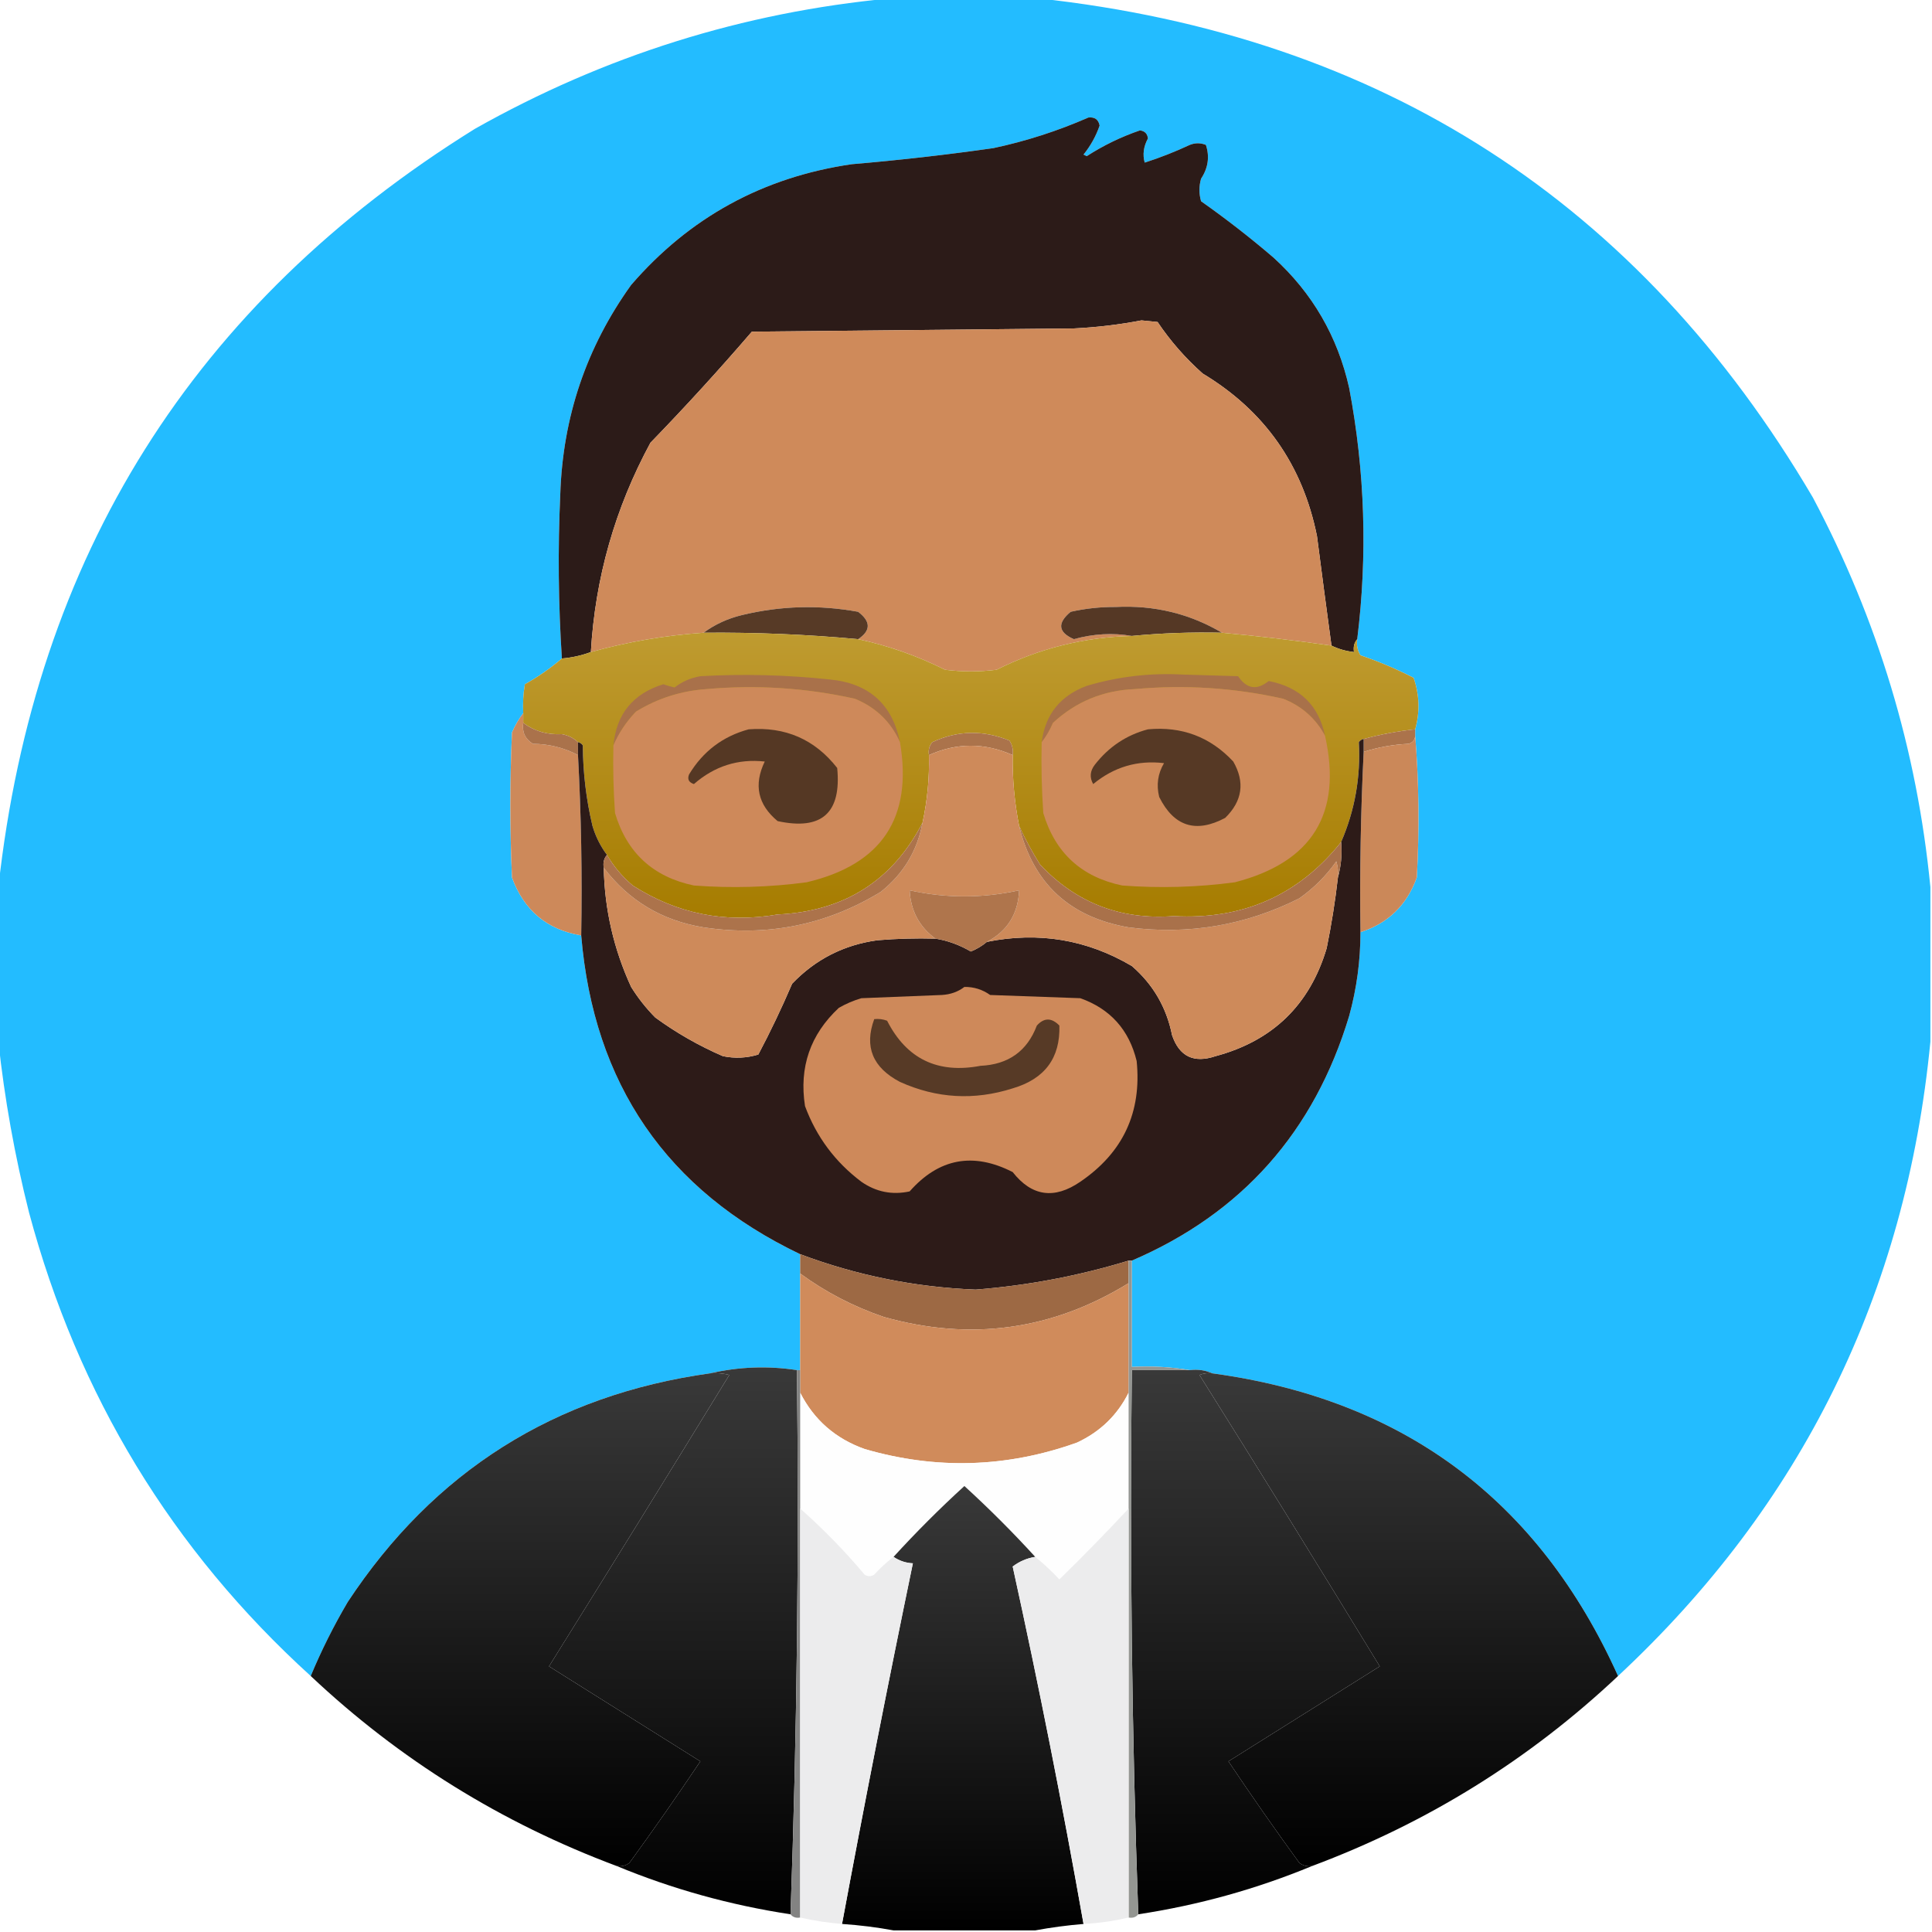
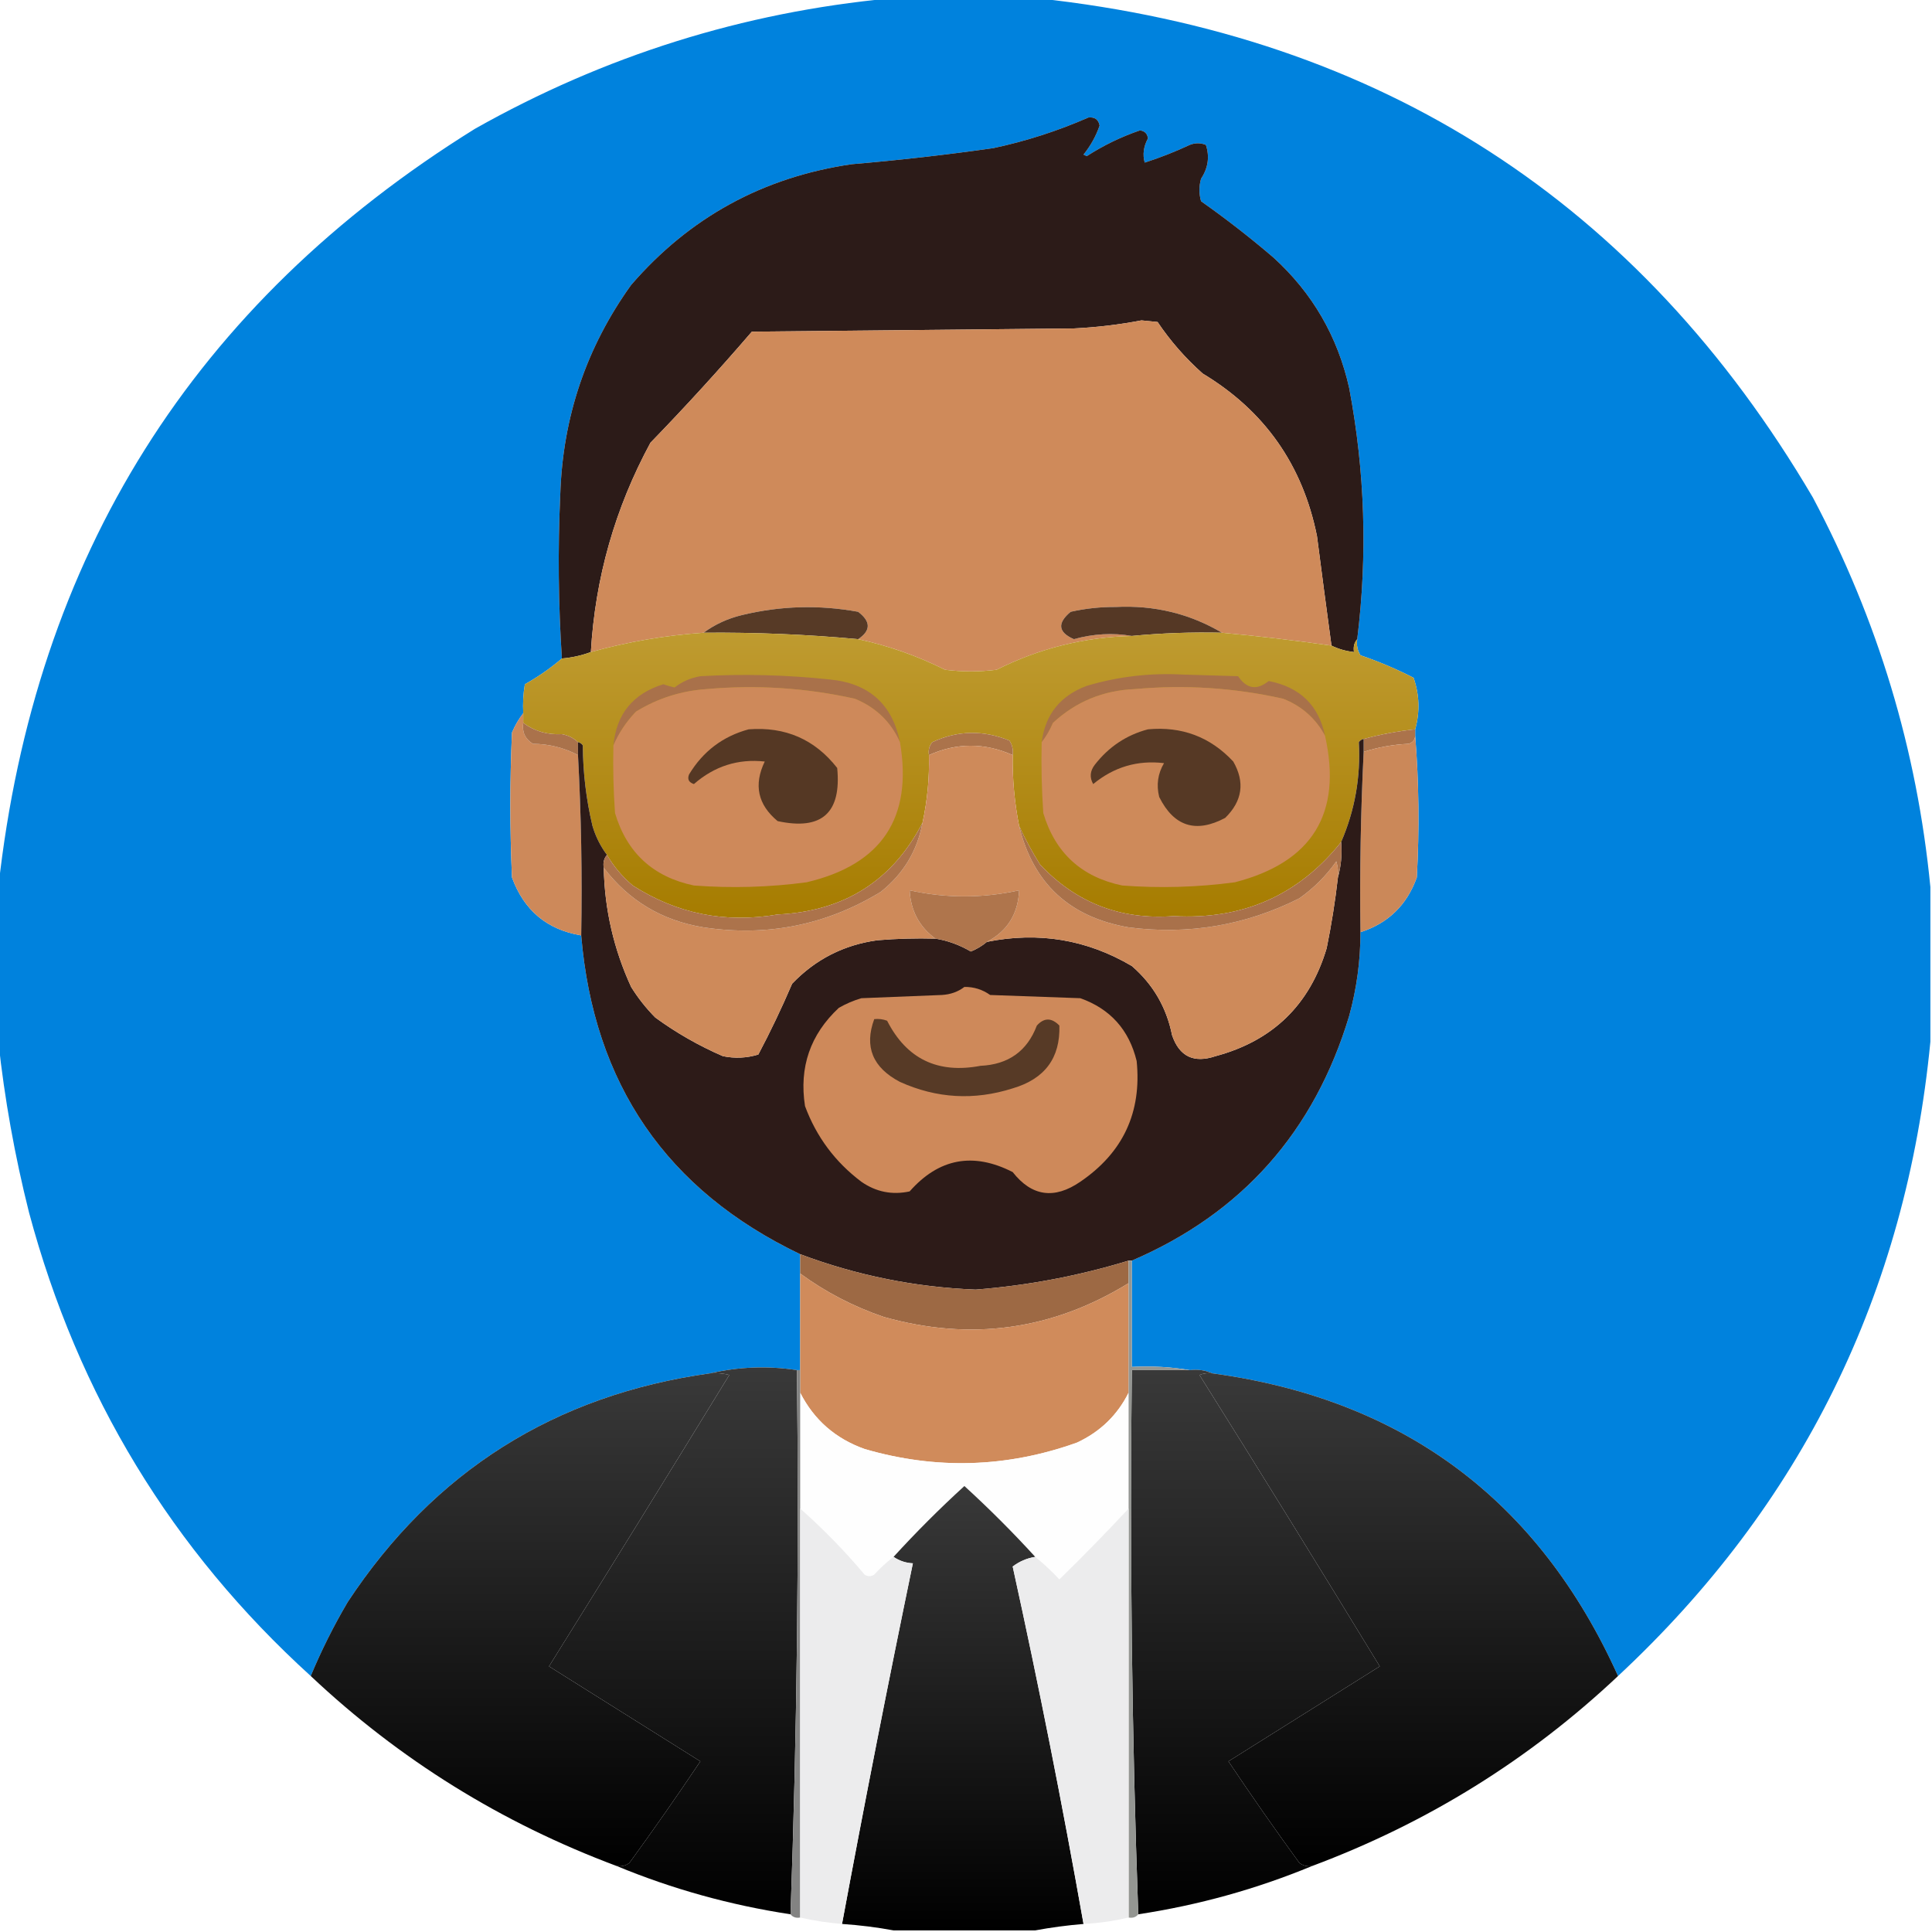
<svg xmlns="http://www.w3.org/2000/svg" version="1.1" width="600px" height="600px" style="shape-rendering:geometricPrecision; text-rendering:geometricPrecision; image-rendering:optimizeQuality; fill-rule:evenodd; clip-rule:evenodd">
  <defs>
    <linearGradient gradientUnits="userSpaceOnUse" x1="161.5" y1="426.44" x2="161.5" y2="579.587" id="gradient-1">
      <stop offset="0" style="stop-color: rgb(57, 57, 57);" />
      <stop offset="1" style="" />
    </linearGradient>
    <linearGradient gradientUnits="userSpaceOnUse" x1="437.5" y1="426.443" x2="437.5" y2="579.587" id="gradient-2">
      <stop offset="0" style="stop-color: rgb(22.353% 22.353% 22.353%)" />
      <stop offset="1" style="" />
    </linearGradient>
    <linearGradient gradientUnits="userSpaceOnUse" x1="209.124" y1="424.664" x2="209.124" y2="594.5" id="gradient-3">
      <stop offset="0" style="stop-color: rgb(57, 57, 57);" />
      <stop offset="1" style="" />
    </linearGradient>
    <linearGradient gradientUnits="userSpaceOnUse" x1="389.876" y1="425.392" x2="389.876" y2="594.5" id="gradient-4">
      <stop offset="0" style="stop-color: rgb(57, 57, 57);" />
      <stop offset="1" style="" />
    </linearGradient>
    <linearGradient gradientUnits="userSpaceOnUse" x1="301.473" y1="196.434" x2="301.473" y2="285.015" id="gradient-6">
      <stop offset="0" style="stop-color: rgb(74.902% 60.784% 18.824%)" />
      <stop offset="1" style="stop-color: rgb(166, 124, 0);" />
    </linearGradient>
    <linearGradient gradientUnits="userSpaceOnUse" x1="299" y1="461.5" x2="299" y2="599.5" id="gradient-0">
      <stop offset="0" style="stop-color: rgb(57, 57, 57);" />
      <stop offset="1" style="stop-color: rgb(0% 0% 0%)" />
    </linearGradient>
  </defs>
  <g>
-     <path style="opacity: 0.998; fill: rgb(35, 188, 255);" d="M 276.5,-0.5 C 291.833,-0.5 307.167,-0.5 322.5,-0.5C 428.855,11.063 509.021,62.73 563,154.5C 583.183,192.539 595.35,232.872 599.5,275.5C 599.5,291.5 599.5,307.5 599.5,323.5C 591.924,401.649 559.591,467.315 502.5,520.5C 477.897,465.903 435.897,434.57 376.5,426.5C 374.393,425.532 372.059,425.198 369.5,425.5C 363.69,424.51 357.69,424.177 351.5,424.5C 351.5,413.5 351.5,402.5 351.5,391.5C 385.657,376.826 408.157,351.492 419,315.5C 421.34,306.984 422.507,298.317 422.5,289.5C 431.089,286.745 436.922,281.079 440,272.5C 440.828,257.661 440.661,242.994 439.5,228.5C 439.5,227.833 439.5,227.167 439.5,226.5C 440.994,221.101 440.827,215.768 439,210.5C 433.729,207.785 428.229,205.452 422.5,203.5C 421.548,201.955 421.215,200.288 421.5,198.5C 424.737,172.374 423.904,146.374 419,120.5C 415.412,104.485 407.579,90.984 395.5,80C 388.271,73.804 380.771,67.971 373,62.5C 372.333,60.167 372.333,57.833 373,55.5C 375.208,52.15 375.708,48.65 374.5,45C 372.833,44.333 371.167,44.333 369.5,45C 364.952,47.127 360.285,48.961 355.5,50.5C 354.804,48.008 355.137,45.508 356.5,43C 356.333,41.5 355.5,40.667 354,40.5C 348.163,42.502 342.663,45.169 337.5,48.5C 337.167,48.333 336.833,48.167 336.5,48C 338.681,45.306 340.348,42.306 341.5,39C 341.138,37.115 339.971,36.281 338,36.5C 328.489,40.673 318.655,43.839 308.5,46C 293.892,48.086 279.225,49.752 264.5,51C 236.959,55.019 214.125,67.519 196,88.5C 182.105,107.852 174.771,129.518 174,153.5C 173.224,170.525 173.391,187.525 174.5,204.5C 170.961,207.525 167.128,210.192 163,212.5C 162.502,215.482 162.335,218.482 162.5,221.5C 161.108,223.273 159.941,225.273 159,227.5C 158.333,242.5 158.333,257.5 159,272.5C 162.731,282.74 169.897,288.74 180.5,290.5C 184.379,336.665 207.045,369.665 248.5,389.5C 248.5,391.5 248.5,393.5 248.5,395.5C 248.5,405.5 248.5,415.5 248.5,425.5C 248.167,425.5 247.833,425.5 247.5,425.5C 238.451,424.116 229.451,424.45 220.5,426.5C 172.263,433.252 134.763,456.919 108,497.5C 103.628,504.91 99.795,512.577 96.5,520.5C 53.384,481.319 24.217,433.319 9,376.5C 4.58,358.913 1.413,341.246 -0.5,323.5C -0.5,307.5 -0.5,291.5 -0.5,275.5C 10.83,172.756 60.163,94.256 147.5,40C 187.733,17.309 230.733,3.809 276.5,-0.5 Z" />
+     <path style="opacity: 0.998; fill: rgb(0, 130, 221);" d="M 276.5,-0.5 C 291.833,-0.5 307.167,-0.5 322.5,-0.5C 428.855,11.063 509.021,62.73 563,154.5C 583.183,192.539 595.35,232.872 599.5,275.5C 599.5,291.5 599.5,307.5 599.5,323.5C 591.924,401.649 559.591,467.315 502.5,520.5C 477.897,465.903 435.897,434.57 376.5,426.5C 374.393,425.532 372.059,425.198 369.5,425.5C 363.69,424.51 357.69,424.177 351.5,424.5C 351.5,413.5 351.5,402.5 351.5,391.5C 385.657,376.826 408.157,351.492 419,315.5C 421.34,306.984 422.507,298.317 422.5,289.5C 431.089,286.745 436.922,281.079 440,272.5C 440.828,257.661 440.661,242.994 439.5,228.5C 439.5,227.833 439.5,227.167 439.5,226.5C 440.994,221.101 440.827,215.768 439,210.5C 433.729,207.785 428.229,205.452 422.5,203.5C 421.548,201.955 421.215,200.288 421.5,198.5C 424.737,172.374 423.904,146.374 419,120.5C 415.412,104.485 407.579,90.984 395.5,80C 388.271,73.804 380.771,67.971 373,62.5C 372.333,60.167 372.333,57.833 373,55.5C 375.208,52.15 375.708,48.65 374.5,45C 372.833,44.333 371.167,44.333 369.5,45C 364.952,47.127 360.285,48.961 355.5,50.5C 354.804,48.008 355.137,45.508 356.5,43C 356.333,41.5 355.5,40.667 354,40.5C 348.163,42.502 342.663,45.169 337.5,48.5C 337.167,48.333 336.833,48.167 336.5,48C 338.681,45.306 340.348,42.306 341.5,39C 341.138,37.115 339.971,36.281 338,36.5C 328.489,40.673 318.655,43.839 308.5,46C 293.892,48.086 279.225,49.752 264.5,51C 236.959,55.019 214.125,67.519 196,88.5C 182.105,107.852 174.771,129.518 174,153.5C 173.224,170.525 173.391,187.525 174.5,204.5C 170.961,207.525 167.128,210.192 163,212.5C 162.502,215.482 162.335,218.482 162.5,221.5C 161.108,223.273 159.941,225.273 159,227.5C 158.333,242.5 158.333,257.5 159,272.5C 162.731,282.74 169.897,288.74 180.5,290.5C 184.379,336.665 207.045,369.665 248.5,389.5C 248.5,391.5 248.5,393.5 248.5,395.5C 248.5,405.5 248.5,415.5 248.5,425.5C 248.167,425.5 247.833,425.5 247.5,425.5C 238.451,424.116 229.451,424.45 220.5,426.5C 172.263,433.252 134.763,456.919 108,497.5C 103.628,504.91 99.795,512.577 96.5,520.5C 53.384,481.319 24.217,433.319 9,376.5C 4.58,358.913 1.413,341.246 -0.5,323.5C -0.5,307.5 -0.5,291.5 -0.5,275.5C 10.83,172.756 60.163,94.256 147.5,40C 187.733,17.309 230.733,3.809 276.5,-0.5 Z" />
  </g>
  <g>
    <path style="opacity:1" fill="#2c1b18" d="M 421.5,198.5 C 420.566,199.568 420.232,200.901 420.5,202.5C 418.035,202.233 415.701,201.566 413.5,200.5C 411.964,189.181 410.464,177.848 409,166.5C 404.559,144.404 392.726,127.571 373.5,116C 368.126,111.228 363.46,105.895 359.5,100C 357.833,99.833 356.167,99.667 354.5,99.5C 347.568,100.828 340.568,101.661 333.5,102C 300.167,102.333 266.833,102.667 233.5,103C 223.312,114.851 212.812,126.351 202,137.5C 191.009,157.796 184.843,179.462 183.5,202.5C 180.598,203.578 177.598,204.244 174.5,204.5C 173.391,187.525 173.224,170.525 174,153.5C 174.771,129.518 182.105,107.852 196,88.5C 214.125,67.519 236.959,55.019 264.5,51C 279.225,49.752 293.892,48.086 308.5,46C 318.655,43.839 328.489,40.673 338,36.5C 339.971,36.281 341.138,37.115 341.5,39C 340.348,42.306 338.681,45.306 336.5,48C 336.833,48.167 337.167,48.333 337.5,48.5C 342.663,45.169 348.163,42.502 354,40.5C 355.5,40.667 356.333,41.5 356.5,43C 355.137,45.508 354.804,48.008 355.5,50.5C 360.285,48.961 364.952,47.127 369.5,45C 371.167,44.333 372.833,44.333 374.5,45C 375.708,48.65 375.208,52.15 373,55.5C 372.333,57.833 372.333,60.167 373,62.5C 380.771,67.971 388.271,73.804 395.5,80C 407.579,90.984 415.412,104.485 419,120.5C 423.904,146.374 424.737,172.374 421.5,198.5 Z" />
  </g>
  <g>
    <path style="opacity:1" fill="#cf8a5a" d="M 413.5,200.5 C 402.181,198.883 390.848,197.549 379.5,196.5C 369.455,190.573 358.455,187.906 346.5,188.5C 341.765,188.469 337.099,188.969 332.5,190C 328.263,193.521 328.597,196.355 333.5,198.5C 339.605,196.812 345.605,196.478 351.5,197.5C 336.701,197.866 322.701,201.366 309.5,208C 304.167,208.667 298.833,208.667 293.5,208C 284.871,203.681 275.871,200.515 266.5,198.5C 270.486,195.849 270.486,193.015 266.5,190C 254.425,187.791 242.425,188.125 230.5,191C 226.05,192.061 222.05,193.895 218.5,196.5C 206.607,197.315 194.941,199.315 183.5,202.5C 184.843,179.462 191.009,157.796 202,137.5C 212.812,126.351 223.312,114.851 233.5,103C 266.833,102.667 300.167,102.333 333.5,102C 340.568,101.661 347.568,100.828 354.5,99.5C 356.167,99.667 357.833,99.833 359.5,100C 363.46,105.895 368.126,111.228 373.5,116C 392.726,127.571 404.559,144.404 409,166.5C 410.464,177.848 411.964,189.181 413.5,200.5 Z" />
  </g>
  <g>
    <path style="opacity:1" fill="#573a26" d="M 266.5,198.5 C 250.538,197.02 234.538,196.353 218.5,196.5C 222.05,193.895 226.05,192.061 230.5,191C 242.425,188.125 254.425,187.791 266.5,190C 270.486,193.015 270.486,195.849 266.5,198.5 Z" />
  </g>
  <g>
    <path style="opacity:1" fill="#553825" d="M 379.5,196.5 C 370.134,196.279 360.801,196.613 351.5,197.5C 345.605,196.478 339.605,196.812 333.5,198.5C 328.597,196.355 328.263,193.521 332.5,190C 337.099,188.969 341.765,188.469 346.5,188.5C 358.455,187.906 369.455,190.573 379.5,196.5 Z" />
  </g>
  <g>
    <path style="opacity: 1; fill: url('#gradient-6');" d="M 218.5,196.5 C 234.538,196.353 250.538,197.02 266.5,198.5C 275.871,200.515 284.871,203.681 293.5,208C 298.833,208.667 304.167,208.667 309.5,208C 322.701,201.366 336.701,197.866 351.5,197.5C 360.801,196.613 370.134,196.279 379.5,196.5C 390.848,197.549 402.181,198.883 413.5,200.5C 415.701,201.566 418.035,202.233 420.5,202.5C 420.232,200.901 420.566,199.568 421.5,198.5C 421.215,200.288 421.548,201.955 422.5,203.5C 428.229,205.452 433.729,207.785 439,210.5C 440.827,215.768 440.994,221.101 439.5,226.5C 434.061,227.066 428.728,228.066 423.5,229.5C 422.883,229.611 422.383,229.944 422,230.5C 422.596,241.326 420.762,251.659 416.5,261.5C 403.303,278.028 385.97,285.694 364.5,284.5C 348.05,285.742 334.216,280.409 323,268.5C 320.536,264.566 318.369,260.566 316.5,256.5C 315.062,249.245 314.395,241.912 314.5,234.5C 314.714,232.856 314.38,231.356 313.5,230C 305.347,226.66 297.347,226.826 289.5,230.5C 288.571,231.689 288.238,233.022 288.5,234.5C 288.659,241.589 287.993,248.589 286.5,255.5C 277.178,273.518 262.178,283.018 241.5,284C 225.267,286.803 210.267,283.803 196.5,275C 193.246,272.253 190.58,269.086 188.5,265.5C 186.486,262.806 184.986,259.806 184,256.5C 182.049,248.292 181.049,239.959 181,231.5C 180.617,230.944 180.117,230.611 179.5,230.5C 178.158,229.207 176.491,228.374 174.5,228C 169.948,228.239 165.948,227.072 162.5,224.5C 162.5,223.5 162.5,222.5 162.5,221.5C 162.335,218.482 162.502,215.482 163,212.5C 167.128,210.192 170.961,207.525 174.5,204.5C 177.598,204.244 180.598,203.578 183.5,202.5C 194.941,199.315 206.607,197.315 218.5,196.5 Z" />
  </g>
  <g>
    <path style="opacity:1" fill="#a9714a" d="M 279.5,230.5 C 276.686,224.187 272.019,219.687 265.5,217C 250.352,213.63 235.018,212.63 219.5,214C 211.557,214.537 204.224,216.87 197.5,221C 194.488,224.154 192.155,227.654 190.5,231.5C 191.414,221.748 196.581,215.415 206,212.5C 207.144,212.911 208.311,213.244 209.5,213.5C 211.839,211.68 214.506,210.513 217.5,210C 230.86,209.254 244.193,209.587 257.5,211C 269.777,212.119 277.111,218.619 279.5,230.5 Z" />
  </g>
  <g>
    <path style="opacity:1" fill="#a8714a" d="M 411.5,228.5 C 408.603,223.106 404.27,219.273 398.5,217C 383.363,213.601 368.03,212.601 352.5,214C 342.632,214.395 334.132,217.895 327,224.5C 326.059,226.727 324.892,228.727 323.5,230.5C 324.611,221.883 329.277,216.05 337.5,213C 347.277,210.093 357.277,208.926 367.5,209.5C 373.167,209.667 378.833,209.833 384.5,210C 387.166,213.961 390.332,214.461 394,211.5C 403.709,213.378 409.542,219.044 411.5,228.5 Z" />
  </g>
  <g>
    <path style="opacity:1" fill="#ce895a" d="M 279.5,230.5 C 283.485,254.015 273.819,268.515 250.5,274C 238.883,275.554 227.216,275.887 215.5,275C 202.852,272.351 194.686,264.851 191,252.5C 190.5,245.508 190.334,238.508 190.5,231.5C 192.155,227.654 194.488,224.154 197.5,221C 204.224,216.87 211.557,214.537 219.5,214C 235.018,212.63 250.352,213.63 265.5,217C 272.019,219.687 276.686,224.187 279.5,230.5 Z" />
  </g>
  <g>
    <path style="opacity:1" fill="#ce8a5a" d="M 411.5,228.5 C 416.904,252.619 407.57,267.785 383.5,274C 371.883,275.554 360.216,275.887 348.5,275C 335.852,272.351 327.686,264.851 324,252.5C 323.5,245.174 323.334,237.841 323.5,230.5C 324.892,228.727 326.059,226.727 327,224.5C 334.132,217.895 342.632,214.395 352.5,214C 368.03,212.601 383.363,213.601 398.5,217C 404.27,219.273 408.603,223.106 411.5,228.5 Z" />
  </g>
  <g>
    <path style="opacity:1" fill="#cd895a" d="M 162.5,221.5 C 162.5,222.5 162.5,223.5 162.5,224.5C 162.081,227.325 163.081,229.491 165.5,231C 170.495,231.036 175.161,232.202 179.5,234.5C 180.497,252.993 180.83,271.659 180.5,290.5C 169.897,288.74 162.731,282.74 159,272.5C 158.333,257.5 158.333,242.5 159,227.5C 159.941,225.273 161.108,223.273 162.5,221.5 Z" />
  </g>
  <g>
    <path style="opacity:1" fill="#aa724b" d="M 162.5,224.5 C 165.948,227.072 169.948,228.239 174.5,228C 176.491,228.374 178.158,229.207 179.5,230.5C 179.5,231.833 179.5,233.167 179.5,234.5C 175.161,232.202 170.495,231.036 165.5,231C 163.081,229.491 162.081,227.325 162.5,224.5 Z" />
  </g>
  <g>
    <path style="opacity:1" fill="#ab734b" d="M 439.5,226.5 C 439.5,227.167 439.5,227.833 439.5,228.5C 439.423,229.75 438.756,230.583 437.5,231C 432.678,231.218 428.012,232.051 423.5,233.5C 423.5,232.167 423.5,230.833 423.5,229.5C 428.728,228.066 434.061,227.066 439.5,226.5 Z" />
  </g>
  <g>
    <path style="opacity:1" fill="#553824" d="M 232.5,226.5 C 243.896,225.626 253.062,229.626 260,238.5C 261.364,252.471 255.197,257.971 241.5,255C 235.34,249.9 234.007,243.733 237.5,236.5C 229.226,235.59 221.893,237.923 215.5,243.5C 213.899,242.965 213.399,241.965 214,240.5C 218.321,233.339 224.488,228.673 232.5,226.5 Z" />
  </g>
  <g>
    <path style="opacity:1" fill="#ab734b" d="M 314.5,234.5 C 305.791,230.625 297.124,230.625 288.5,234.5C 288.238,233.022 288.571,231.689 289.5,230.5C 297.347,226.826 305.347,226.66 313.5,230C 314.38,231.356 314.714,232.856 314.5,234.5 Z" />
  </g>
  <g>
    <path style="opacity:1" fill="#563925" d="M 356.5,226.5 C 367.038,225.527 375.871,228.86 383,236.5C 386.682,242.914 385.849,248.747 380.5,254C 371.397,258.847 364.564,256.68 360,247.5C 359.071,243.756 359.571,240.256 361.5,237C 353.272,236.019 345.939,238.186 339.5,243.5C 338.337,241.45 338.504,239.45 340,237.5C 344.344,231.924 349.844,228.257 356.5,226.5 Z" />
  </g>
  <g>
    <path style="opacity:1" fill="#cb8859" d="M 439.5,228.5 C 440.661,242.994 440.828,257.661 440,272.5C 436.922,281.079 431.089,286.745 422.5,289.5C 422.247,270.813 422.58,252.146 423.5,233.5C 428.012,232.051 432.678,231.218 437.5,231C 438.756,230.583 439.423,229.75 439.5,228.5 Z" />
  </g>
  <g>
    <path style="opacity:1" fill="#2d1b18" d="M 423.5,229.5 C 423.5,230.833 423.5,232.167 423.5,233.5C 422.58,252.146 422.247,270.813 422.5,289.5C 422.507,298.317 421.34,306.984 419,315.5C 408.157,351.492 385.657,376.826 351.5,391.5C 351.167,391.5 350.833,391.5 350.5,391.5C 334.991,396.235 319.157,399.235 303,400.5C 284.233,399.766 266.067,396.1 248.5,389.5C 207.045,369.665 184.379,336.665 180.5,290.5C 180.83,271.659 180.497,252.993 179.5,234.5C 179.5,233.167 179.5,231.833 179.5,230.5C 180.117,230.611 180.617,230.944 181,231.5C 181.049,239.959 182.049,248.292 184,256.5C 184.986,259.806 186.486,262.806 188.5,265.5C 187.566,266.568 187.232,267.901 187.5,269.5C 187.766,282.436 190.6,294.77 196,306.5C 198.139,309.939 200.639,313.106 203.5,316C 210.044,320.773 217.044,324.773 224.5,328C 228.225,328.76 231.892,328.593 235.5,327.5C 239.275,320.365 242.775,313.032 246,305.5C 253.246,297.928 262.08,293.428 272.5,292C 278.491,291.501 284.491,291.334 290.5,291.5C 294.298,292.1 297.965,293.434 301.5,295.5C 303.396,294.725 305.063,293.725 306.5,292.5C 322.528,289.272 337.528,291.772 351.5,300C 358.105,305.706 362.272,312.873 364,321.5C 366.253,328.106 370.753,330.273 377.5,328C 395.261,323.239 406.761,312.072 412,294.5C 413.494,287.204 414.661,279.871 415.5,272.5C 416.482,269.038 416.815,265.371 416.5,261.5C 420.762,251.659 422.596,241.326 422,230.5C 422.383,229.944 422.883,229.611 423.5,229.5 Z" />
  </g>
  <g>
    <path style="opacity:1" fill="#ce8a5a" d="M 314.5,234.5 C 314.395,241.912 315.062,249.245 316.5,256.5C 320.846,274.34 332.18,284.84 350.5,288C 369.142,290.386 386.809,287.386 403.5,279C 408,275.833 411.833,272 415,267.5C 415.494,269.134 415.66,270.801 415.5,272.5C 414.661,279.871 413.494,287.204 412,294.5C 406.761,312.072 395.261,323.239 377.5,328C 370.753,330.273 366.253,328.106 364,321.5C 362.272,312.873 358.105,305.706 351.5,300C 337.528,291.772 322.528,289.272 306.5,292.5C 312.845,289.16 316.179,283.827 316.5,276.5C 305.144,279.003 293.81,279.003 282.5,276.5C 282.841,282.853 285.507,287.853 290.5,291.5C 284.491,291.334 278.491,291.501 272.5,292C 262.08,293.428 253.246,297.928 246,305.5C 242.775,313.032 239.275,320.365 235.5,327.5C 231.892,328.593 228.225,328.76 224.5,328C 217.044,324.773 210.044,320.773 203.5,316C 200.639,313.106 198.139,309.939 196,306.5C 190.6,294.77 187.766,282.436 187.5,269.5C 195.317,279.747 205.651,285.914 218.5,288C 238.229,290.971 256.563,287.304 273.5,277C 280.533,271.428 284.866,264.262 286.5,255.5C 287.993,248.589 288.659,241.589 288.5,234.5C 297.124,230.625 305.791,230.625 314.5,234.5 Z" />
  </g>
  <g>
    <path style="opacity:1" fill="#ac734b" d="M 286.5,255.5 C 284.866,264.262 280.533,271.428 273.5,277C 256.563,287.304 238.229,290.971 218.5,288C 205.651,285.914 195.317,279.747 187.5,269.5C 187.232,267.901 187.566,266.568 188.5,265.5C 190.58,269.086 193.246,272.253 196.5,275C 210.267,283.803 225.267,286.803 241.5,284C 262.178,283.018 277.178,273.518 286.5,255.5 Z" />
  </g>
  <g>
    <path style="opacity:1" fill="#a9714a" d="M 316.5,256.5 C 318.369,260.566 320.536,264.566 323,268.5C 334.216,280.409 348.05,285.742 364.5,284.5C 385.97,285.694 403.303,278.028 416.5,261.5C 416.815,265.371 416.482,269.038 415.5,272.5C 415.66,270.801 415.494,269.134 415,267.5C 411.833,272 408,275.833 403.5,279C 386.809,287.386 369.142,290.386 350.5,288C 332.18,284.84 320.846,274.34 316.5,256.5 Z" />
  </g>
  <g>
    <path style="opacity:1" fill="#af754c" d="M 306.5,292.5 C 305.063,293.725 303.396,294.725 301.5,295.5C 297.965,293.434 294.298,292.1 290.5,291.5C 285.507,287.853 282.841,282.853 282.5,276.5C 293.81,279.003 305.144,279.003 316.5,276.5C 316.179,283.827 312.845,289.16 306.5,292.5 Z" />
  </g>
  <g>
    <path style="opacity:1" fill="#ce895a" d="M 299.5,306.5 C 302.425,306.46 305.091,307.293 307.5,309C 316.833,309.333 326.167,309.667 335.5,310C 344.807,313.31 350.64,319.81 353,329.5C 354.606,345.456 348.773,357.956 335.5,367C 327.42,372.55 320.42,371.55 314.5,364C 302.23,357.729 291.563,359.729 282.5,370C 277.06,371.174 272.06,370.174 267.5,367C 259.358,360.862 253.525,353.028 250,343.5C 248.129,331.447 251.629,321.28 260.5,313C 262.717,311.725 265.051,310.725 267.5,310C 275.833,309.667 284.167,309.333 292.5,309C 295.191,308.844 297.524,308.011 299.5,306.5 Z" />
  </g>
  <g>
    <path style="opacity:1" fill="#573a26" d="M 271.5,316.5 C 272.873,316.343 274.207,316.51 275.5,317C 281.548,328.856 291.214,333.522 304.5,331C 313.167,330.6 319,326.434 322,318.5C 324.244,316.006 326.577,316.006 329,318.5C 329.3,328.566 324.466,335.066 314.5,338C 302.551,341.803 290.884,341.136 279.5,336C 271.011,331.561 268.344,325.061 271.5,316.5 Z" />
  </g>
  <g>
    <path style="opacity:1" fill="#9d6944" d="M 248.5,389.5 C 266.067,396.1 284.233,399.766 303,400.5C 319.157,399.235 334.991,396.235 350.5,391.5C 350.5,393.833 350.5,396.167 350.5,398.5C 326.791,413.09 301.457,416.59 274.5,409C 265.083,405.793 256.416,401.293 248.5,395.5C 248.5,393.5 248.5,391.5 248.5,389.5 Z" />
  </g>
  <g>
    <path style="opacity:1" fill="#d08b5b" d="M 248.5,395.5 C 256.416,401.293 265.083,405.793 274.5,409C 301.457,416.59 326.791,413.09 350.5,398.5C 350.5,409.833 350.5,421.167 350.5,432.5C 347.021,439.478 341.687,444.645 334.5,448C 312.726,455.808 290.726,456.474 268.5,450C 259.438,446.763 252.771,440.93 248.5,432.5C 248.5,430.167 248.5,427.833 248.5,425.5C 248.5,415.5 248.5,405.5 248.5,395.5 Z" />
  </g>
  <g>
    <path style="opacity: 1; fill: url('#gradient-3');" d="M 247.5,425.5 C 248.163,482.177 247.496,538.51 245.5,594.5C 226.801,591.661 208.801,586.661 191.5,579.5C 192.978,579.762 194.311,579.429 195.5,578.5C 203.043,568.128 210.376,557.628 217.5,547C 201.826,537.164 186.16,527.331 170.5,517.5C 189.292,487.417 207.959,457.25 226.5,427C 224.527,426.505 222.527,426.338 220.5,426.5C 229.451,424.45 238.451,424.116 247.5,425.5 Z" />
  </g>
  <g>
    <path style="opacity: 1; fill: url('#gradient-4');" d="M 369.5,425.5 C 372.059,425.198 374.393,425.532 376.5,426.5C 375.127,426.343 373.793,426.51 372.5,427C 391.365,457.034 410.031,487.201 428.5,517.5C 412.84,527.331 397.174,537.164 381.5,547C 388.624,557.628 395.957,568.128 403.5,578.5C 404.689,579.429 406.022,579.762 407.5,579.5C 390.199,586.661 372.199,591.661 353.5,594.5C 351.504,538.51 350.837,482.177 351.5,425.5C 357.5,425.5 363.5,425.5 369.5,425.5 Z" />
  </g>
  <g>
    <path style="opacity: 1; fill: url('#gradient-1');" d="M 220.5,426.5 C 222.527,426.338 224.527,426.505 226.5,427C 207.959,457.25 189.292,487.417 170.5,517.5C 186.16,527.331 201.826,537.164 217.5,547C 210.376,557.628 203.043,568.128 195.5,578.5C 194.311,579.429 192.978,579.762 191.5,579.5C 155.739,566.135 124.072,546.468 96.5,520.5C 99.795,512.577 103.628,504.91 108,497.5C 134.763,456.919 172.263,433.252 220.5,426.5 Z" />
  </g>
  <g>
    <path style="opacity: 1; fill: url('#gradient-2');" d="M 376.5,426.5 C 435.897,434.57 477.897,465.903 502.5,520.5C 474.928,546.468 443.261,566.135 407.5,579.5C 406.022,579.762 404.689,579.429 403.5,578.5C 395.957,568.128 388.624,557.628 381.5,547C 397.174,537.164 412.84,527.331 428.5,517.5C 410.031,487.201 391.365,457.034 372.5,427C 373.793,426.51 375.127,426.343 376.5,426.5 Z" />
  </g>
  <g>
    <path style="opacity:1" d="M 248.5,432.5 C 252.771,440.93 259.438,446.763 268.5,450C 290.726,456.474 312.726,455.808 334.5,448C 341.687,444.645 347.021,439.478 350.5,432.5C 350.5,444.5 350.5,456.5 350.5,468.5C 343.563,475.938 336.397,483.271 329,490.5C 326.63,487.961 324.13,485.628 321.5,483.5C 314.521,475.854 307.188,468.521 299.5,461.5C 291.812,468.521 284.479,475.854 277.5,483.5C 275.37,485.127 273.37,486.96 271.5,489C 270.5,489.667 269.5,489.667 268.5,489C 262.329,481.662 255.662,474.829 248.5,468.5C 248.5,456.5 248.5,444.5 248.5,432.5 Z" fill="#fefefe" />
  </g>
  <g>
    <path style="opacity: 1; fill: url('#gradient-0');" d="M 321.5,483.5 C 318.91,483.918 316.577,484.918 314.5,486.5C 322.603,523.349 329.937,560.349 336.5,597.5C 331.332,597.934 326.332,598.6 321.5,599.5C 306.833,599.5 292.167,599.5 277.5,599.5C 272.342,598.542 267.009,597.875 261.5,597.5C 268.45,560.085 275.783,522.752 283.5,485.5C 281.297,485.396 279.297,484.73 277.5,483.5C 284.479,475.854 291.812,468.521 299.5,461.5C 307.188,468.521 314.521,475.854 321.5,483.5 Z" />
  </g>
  <g>
    <path style="opacity:1" fill="#949692" d="M 350.5,391.5 C 350.833,391.5 351.167,391.5 351.5,391.5C 351.5,402.5 351.5,413.5 351.5,424.5C 357.69,424.177 363.69,424.51 369.5,425.5C 363.5,425.5 357.5,425.5 351.5,425.5C 350.837,482.177 351.504,538.51 353.5,594.5C 352.791,595.404 351.791,595.737 350.5,595.5C 350.5,553.167 350.5,510.833 350.5,468.5C 350.5,456.5 350.5,444.5 350.5,432.5C 350.5,421.167 350.5,409.833 350.5,398.5C 350.5,396.167 350.5,393.833 350.5,391.5 Z" />
  </g>
  <g>
    <path style="opacity:1" fill="#838382" d="M 247.5,425.5 C 247.833,425.5 248.167,425.5 248.5,425.5C 248.5,427.833 248.5,430.167 248.5,432.5C 248.5,444.5 248.5,456.5 248.5,468.5C 248.5,510.833 248.5,553.167 248.5,595.5C 247.209,595.737 246.209,595.404 245.5,594.5C 247.496,538.51 248.163,482.177 247.5,425.5 Z" />
  </g>
  <g>
    <path style="opacity:1" d="M 248.5,468.5 C 255.662,474.829 262.329,481.662 268.5,489C 269.5,489.667 270.5,489.667 271.5,489C 273.37,486.96 275.37,485.127 277.5,483.5C 279.297,484.73 281.297,485.396 283.5,485.5C 275.783,522.752 268.45,560.085 261.5,597.5C 257.106,597.156 252.772,596.49 248.5,595.5C 248.5,553.167 248.5,510.833 248.5,468.5 Z" fill="#ececed" />
  </g>
  <g>
    <path style="opacity:1" d="M 350.5,468.5 C 350.5,510.833 350.5,553.167 350.5,595.5C 345.908,596.598 341.241,597.265 336.5,597.5C 329.937,560.349 322.603,523.349 314.5,486.5C 316.577,484.918 318.91,483.918 321.5,483.5C 324.13,485.628 326.63,487.961 329,490.5C 336.397,483.271 343.563,475.938 350.5,468.5 Z" fill="#ececed" />
  </g>
</svg>
